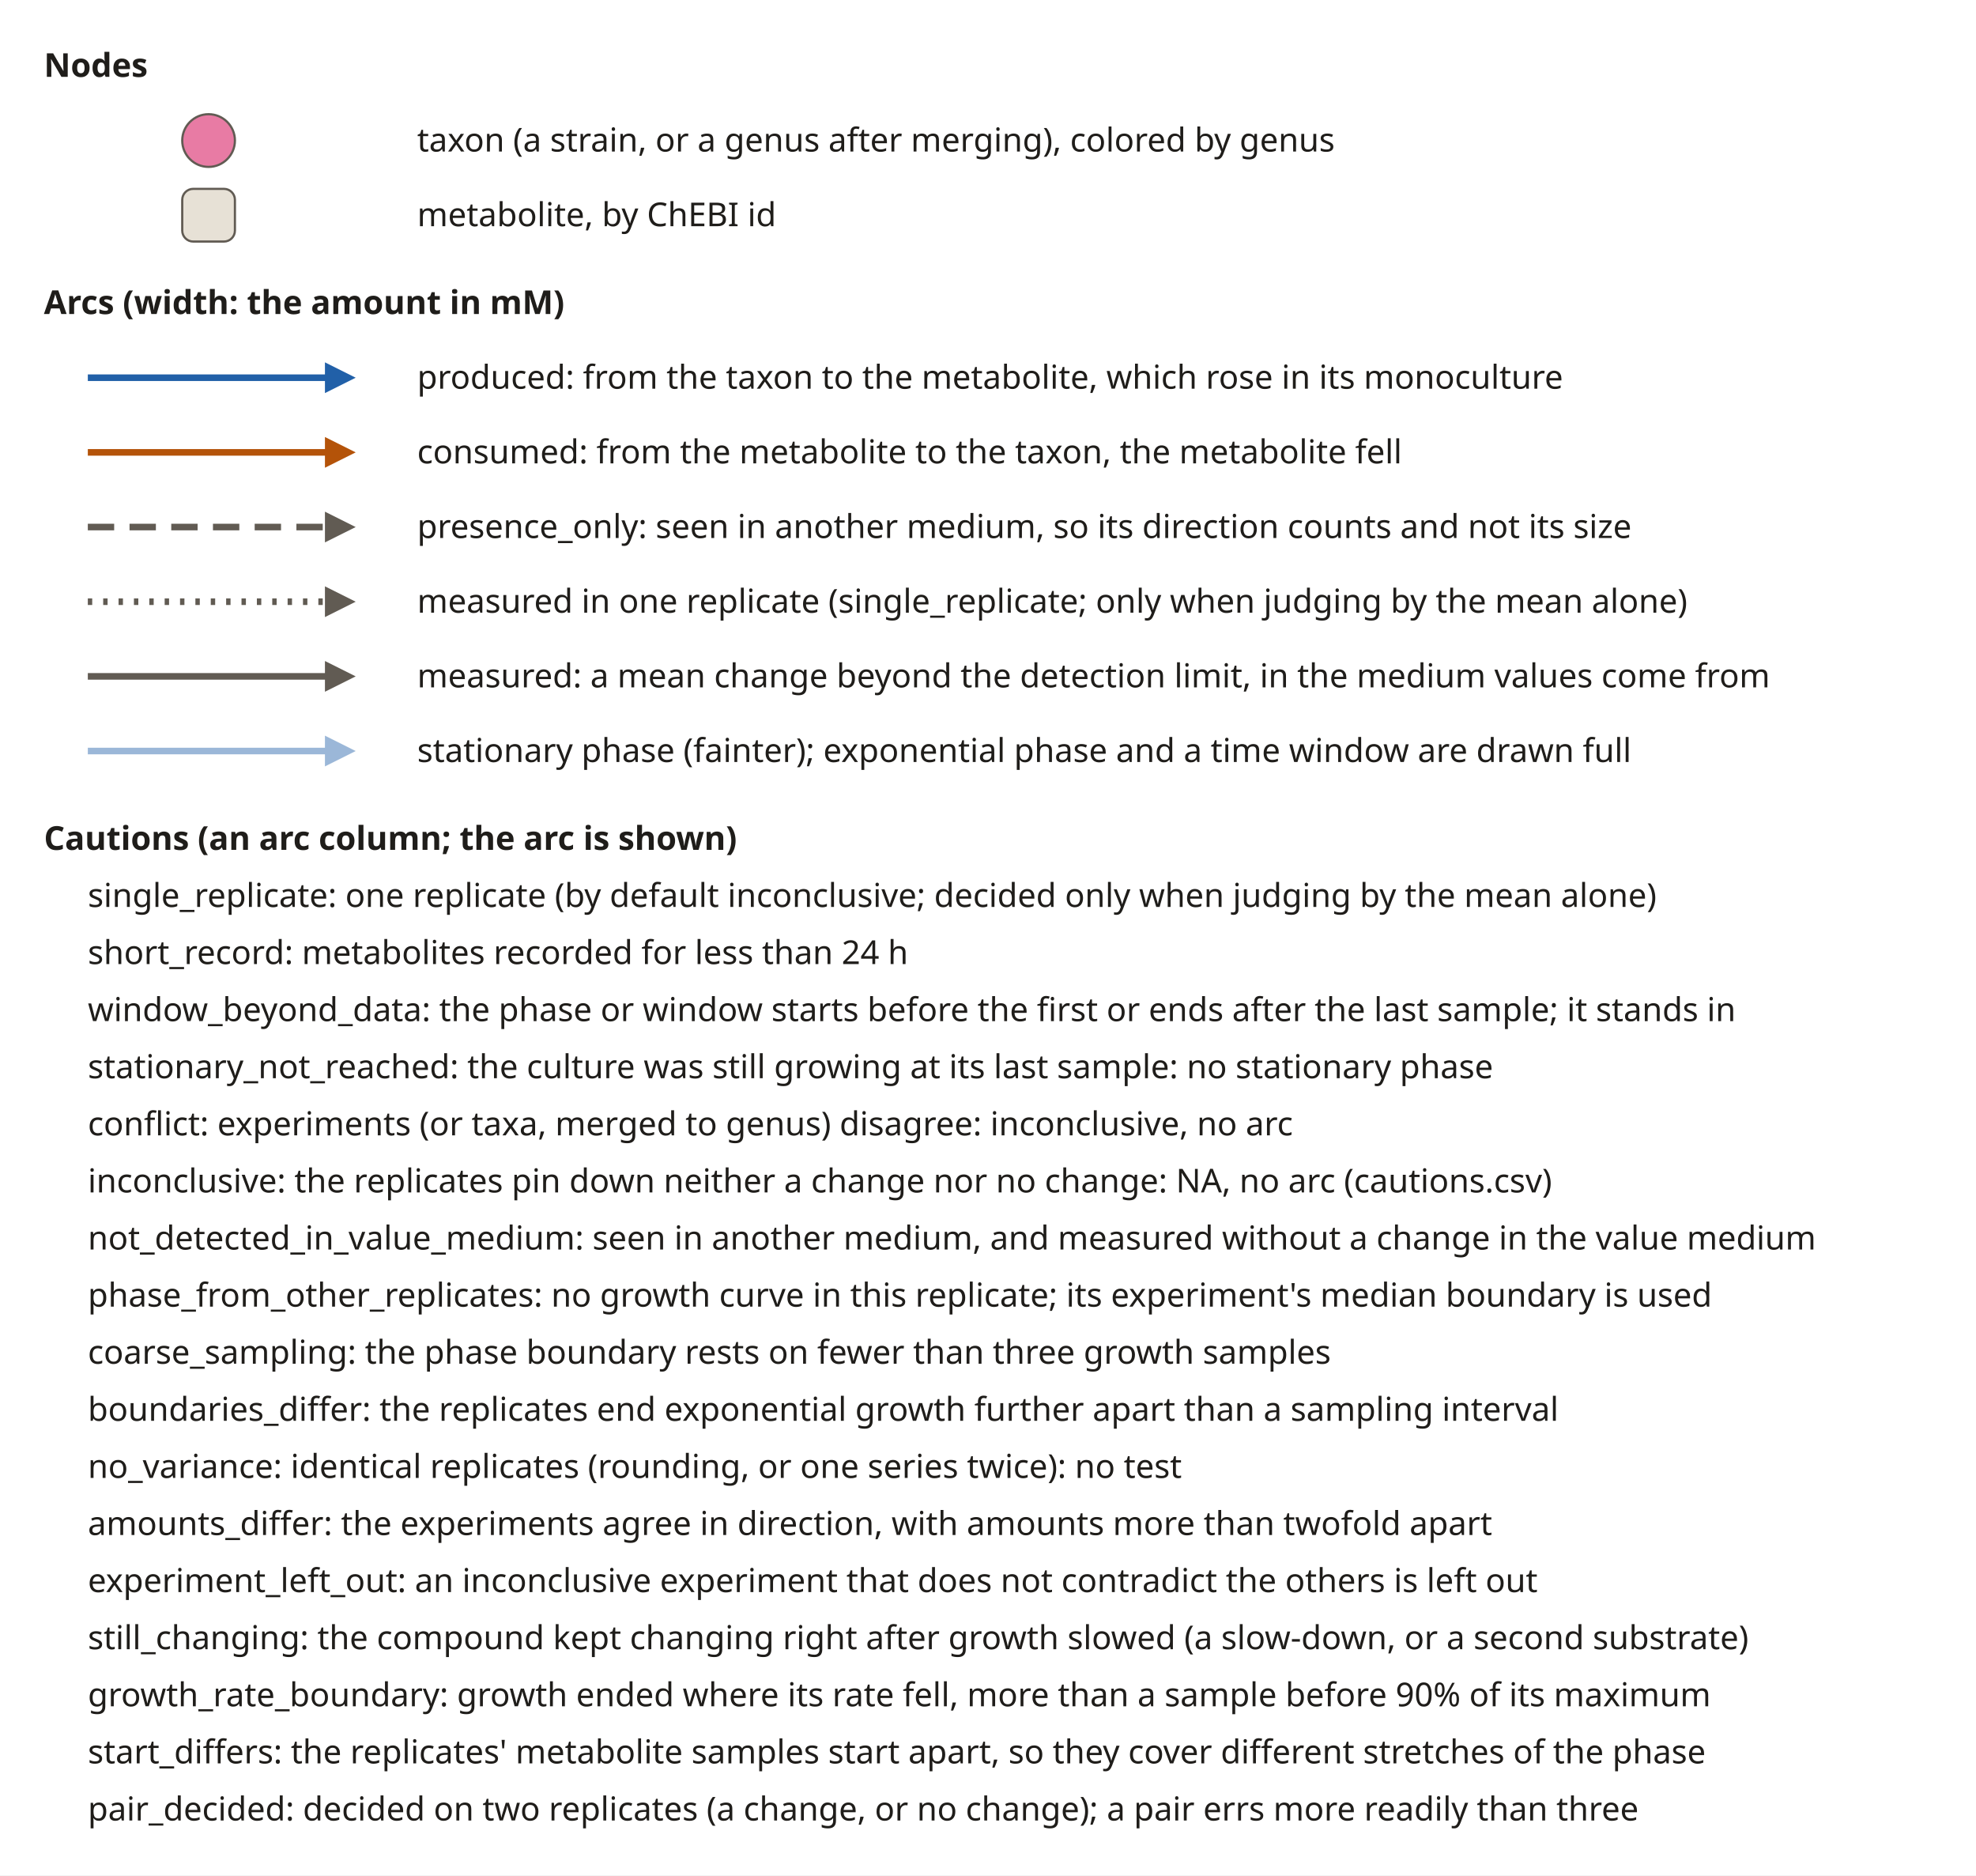
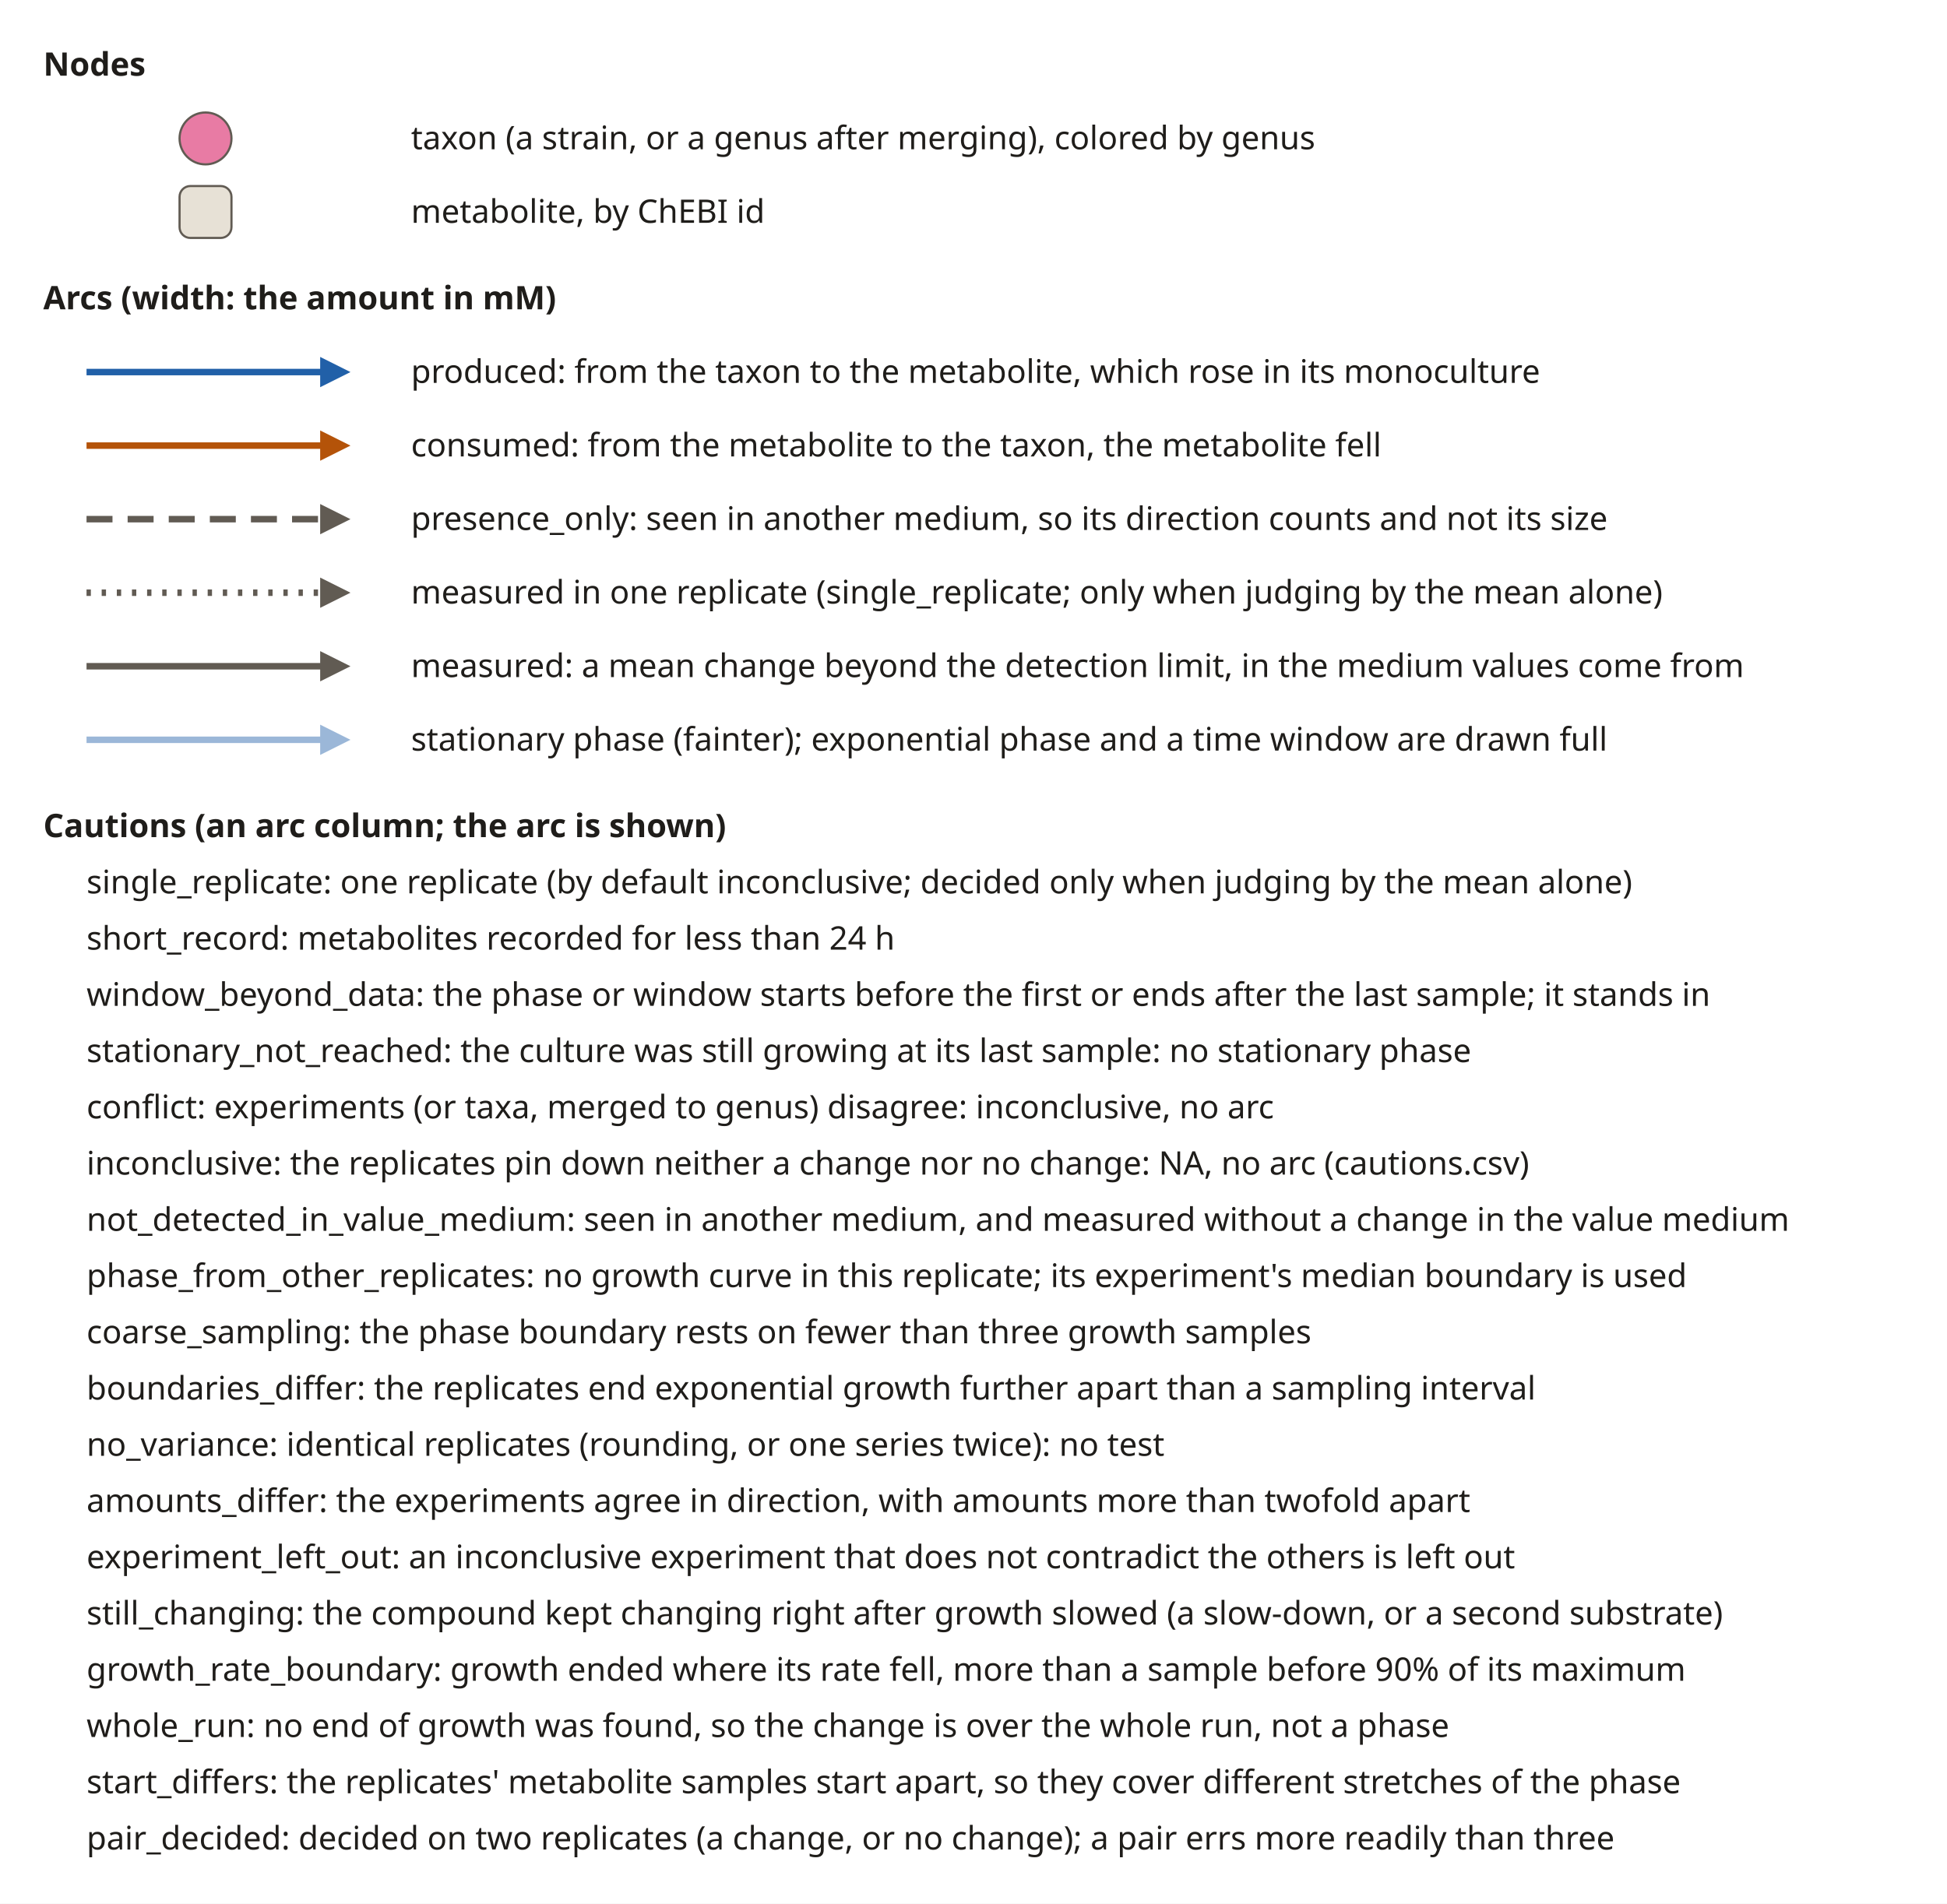
- <svg xmlns="http://www.w3.org/2000/svg" viewBox="0 0 900 854" width="900" height="854" role="img" aria-label="foodnet legend">
-   <rect width="900" height="854" fill="#ffffff" />
+ <svg xmlns="http://www.w3.org/2000/svg" viewBox="0 0 900 880" width="900" height="880" role="img" aria-label="foodnet legend">
+   <rect width="900" height="880" fill="#ffffff" />
  <text x="20" y="35" font-size="15" font-weight="600" fill="#1F1D1A" font-family="system-ui, sans-serif">Nodes</text>
  <circle cx="95" cy="64" r="12" fill="#E87BA4" stroke="#615B53" />
  <text x="190" y="69" font-size="15" font-weight="normal" fill="#1F1D1A" font-family="system-ui, sans-serif">taxon (a strain, or a genus after merging), colored by genus</text>
  <rect x="83" y="86" width="24" height="24" rx="5" fill="#E7E1D6" stroke="#615B53" />
  <text x="190" y="103" font-size="15" font-weight="normal" fill="#1F1D1A" font-family="system-ui, sans-serif">metabolite, by ChEBI id</text>
  <text x="20" y="143" font-size="15" font-weight="600" fill="#1F1D1A" font-family="system-ui, sans-serif">Arcs (width: the amount in mM)</text>
  <g opacity="1.0">
    <line x1="40" y1="172" x2="150" y2="172" stroke="#2160A8" stroke-width="3.0" />
    <path d="M 162 172 L 148 165 L 148 179 z" fill="#2160A8" />
  </g>
  <text x="190" y="177" font-size="15" font-weight="normal" fill="#1F1D1A" font-family="system-ui, sans-serif">produced: from the taxon to the metabolite, which rose in its monoculture</text>
  <g opacity="1.0">
    <line x1="40" y1="206" x2="150" y2="206" stroke="#B45309" stroke-width="3.0" />
    <path d="M 162 206 L 148 199 L 148 213 z" fill="#B45309" />
  </g>
  <text x="190" y="211" font-size="15" font-weight="normal" fill="#1F1D1A" font-family="system-ui, sans-serif">consumed: from the metabolite to the taxon, the metabolite fell</text>
  <g opacity="1.0">
    <line x1="40" y1="240" x2="150" y2="240" stroke="#615B53" stroke-width="3.0" stroke-dasharray="12 7" />
    <path d="M 162 240 L 148 233 L 148 247 z" fill="#615B53" />
  </g>
  <text x="190" y="245" font-size="15" font-weight="normal" fill="#1F1D1A" font-family="system-ui, sans-serif">presence_only: seen in another medium, so its direction counts and not its size</text>
  <g opacity="1.0">
    <line x1="40" y1="274" x2="150" y2="274" stroke="#615B53" stroke-width="3.0" stroke-dasharray="2 5" />
    <path d="M 162 274 L 148 267 L 148 281 z" fill="#615B53" />
  </g>
  <text x="190" y="279" font-size="15" font-weight="normal" fill="#1F1D1A" font-family="system-ui, sans-serif">measured in one replicate (single_replicate; only when judging by the mean alone)</text>
  <g opacity="1.0">
    <line x1="40" y1="308" x2="150" y2="308" stroke="#615B53" stroke-width="3.0" />
    <path d="M 162 308 L 148 301 L 148 315 z" fill="#615B53" />
  </g>
  <text x="190" y="313" font-size="15" font-weight="normal" fill="#1F1D1A" font-family="system-ui, sans-serif">measured: a mean change beyond the detection limit, in the medium values come from</text>
  <g opacity="0.45">
    <line x1="40" y1="342" x2="150" y2="342" stroke="#2160A8" stroke-width="3.0" />
    <path d="M 162 342 L 148 335 L 148 349 z" fill="#2160A8" />
  </g>
  <text x="190" y="347" font-size="15" font-weight="normal" fill="#1F1D1A" font-family="system-ui, sans-serif">stationary phase (fainter); exponential phase and a time window are drawn full</text>
  <text x="20" y="387" font-size="15" font-weight="600" fill="#1F1D1A" font-family="system-ui, sans-serif">Cautions (an arc column; the arc is shown)</text>
  <text x="40" y="413" font-size="15" font-weight="normal" fill="#1F1D1A" font-family="system-ui, sans-serif">single_replicate: one replicate (by default inconclusive; decided only when judging by the mean alone)</text>
  <text x="40" y="439" font-size="15" font-weight="normal" fill="#1F1D1A" font-family="system-ui, sans-serif">short_record: metabolites recorded for less than 24 h</text>
  <text x="40" y="465" font-size="15" font-weight="normal" fill="#1F1D1A" font-family="system-ui, sans-serif">window_beyond_data: the phase or window starts before the first or ends after the last sample; it stands in</text>
  <text x="40" y="491" font-size="15" font-weight="normal" fill="#1F1D1A" font-family="system-ui, sans-serif">stationary_not_reached: the culture was still growing at its last sample: no stationary phase</text>
  <text x="40" y="517" font-size="15" font-weight="normal" fill="#1F1D1A" font-family="system-ui, sans-serif">conflict: experiments (or taxa, merged to genus) disagree: inconclusive, no arc</text>
  <text x="40" y="543" font-size="15" font-weight="normal" fill="#1F1D1A" font-family="system-ui, sans-serif">inconclusive: the replicates pin down neither a change nor no change: NA, no arc (cautions.csv)</text>
  <text x="40" y="569" font-size="15" font-weight="normal" fill="#1F1D1A" font-family="system-ui, sans-serif">not_detected_in_value_medium: seen in another medium, and measured without a change in the value medium</text>
  <text x="40" y="595" font-size="15" font-weight="normal" fill="#1F1D1A" font-family="system-ui, sans-serif">phase_from_other_replicates: no growth curve in this replicate; its experiment's median boundary is used</text>
  <text x="40" y="621" font-size="15" font-weight="normal" fill="#1F1D1A" font-family="system-ui, sans-serif">coarse_sampling: the phase boundary rests on fewer than three growth samples</text>
  <text x="40" y="647" font-size="15" font-weight="normal" fill="#1F1D1A" font-family="system-ui, sans-serif">boundaries_differ: the replicates end exponential growth further apart than a sampling interval</text>
  <text x="40" y="673" font-size="15" font-weight="normal" fill="#1F1D1A" font-family="system-ui, sans-serif">no_variance: identical replicates (rounding, or one series twice): no test</text>
  <text x="40" y="699" font-size="15" font-weight="normal" fill="#1F1D1A" font-family="system-ui, sans-serif">amounts_differ: the experiments agree in direction, with amounts more than twofold apart</text>
  <text x="40" y="725" font-size="15" font-weight="normal" fill="#1F1D1A" font-family="system-ui, sans-serif">experiment_left_out: an inconclusive experiment that does not contradict the others is left out</text>
  <text x="40" y="751" font-size="15" font-weight="normal" fill="#1F1D1A" font-family="system-ui, sans-serif">still_changing: the compound kept changing right after growth slowed (a slow-down, or a second substrate)</text>
  <text x="40" y="777" font-size="15" font-weight="normal" fill="#1F1D1A" font-family="system-ui, sans-serif">growth_rate_boundary: growth ended where its rate fell, more than a sample before 90% of its maximum</text>
-   <text x="40" y="803" font-size="15" font-weight="normal" fill="#1F1D1A" font-family="system-ui, sans-serif">start_differs: the replicates' metabolite samples start apart, so they cover different stretches of the phase</text>
-   <text x="40" y="829" font-size="15" font-weight="normal" fill="#1F1D1A" font-family="system-ui, sans-serif">pair_decided: decided on two replicates (a change, or no change); a pair errs more readily than three</text>
+   <text x="40" y="803" font-size="15" font-weight="normal" fill="#1F1D1A" font-family="system-ui, sans-serif">whole_run: no end of growth was found, so the change is over the whole run, not a phase</text>
+   <text x="40" y="829" font-size="15" font-weight="normal" fill="#1F1D1A" font-family="system-ui, sans-serif">start_differs: the replicates' metabolite samples start apart, so they cover different stretches of the phase</text>
+   <text x="40" y="855" font-size="15" font-weight="normal" fill="#1F1D1A" font-family="system-ui, sans-serif">pair_decided: decided on two replicates (a change, or no change); a pair errs more readily than three</text>
</svg>
